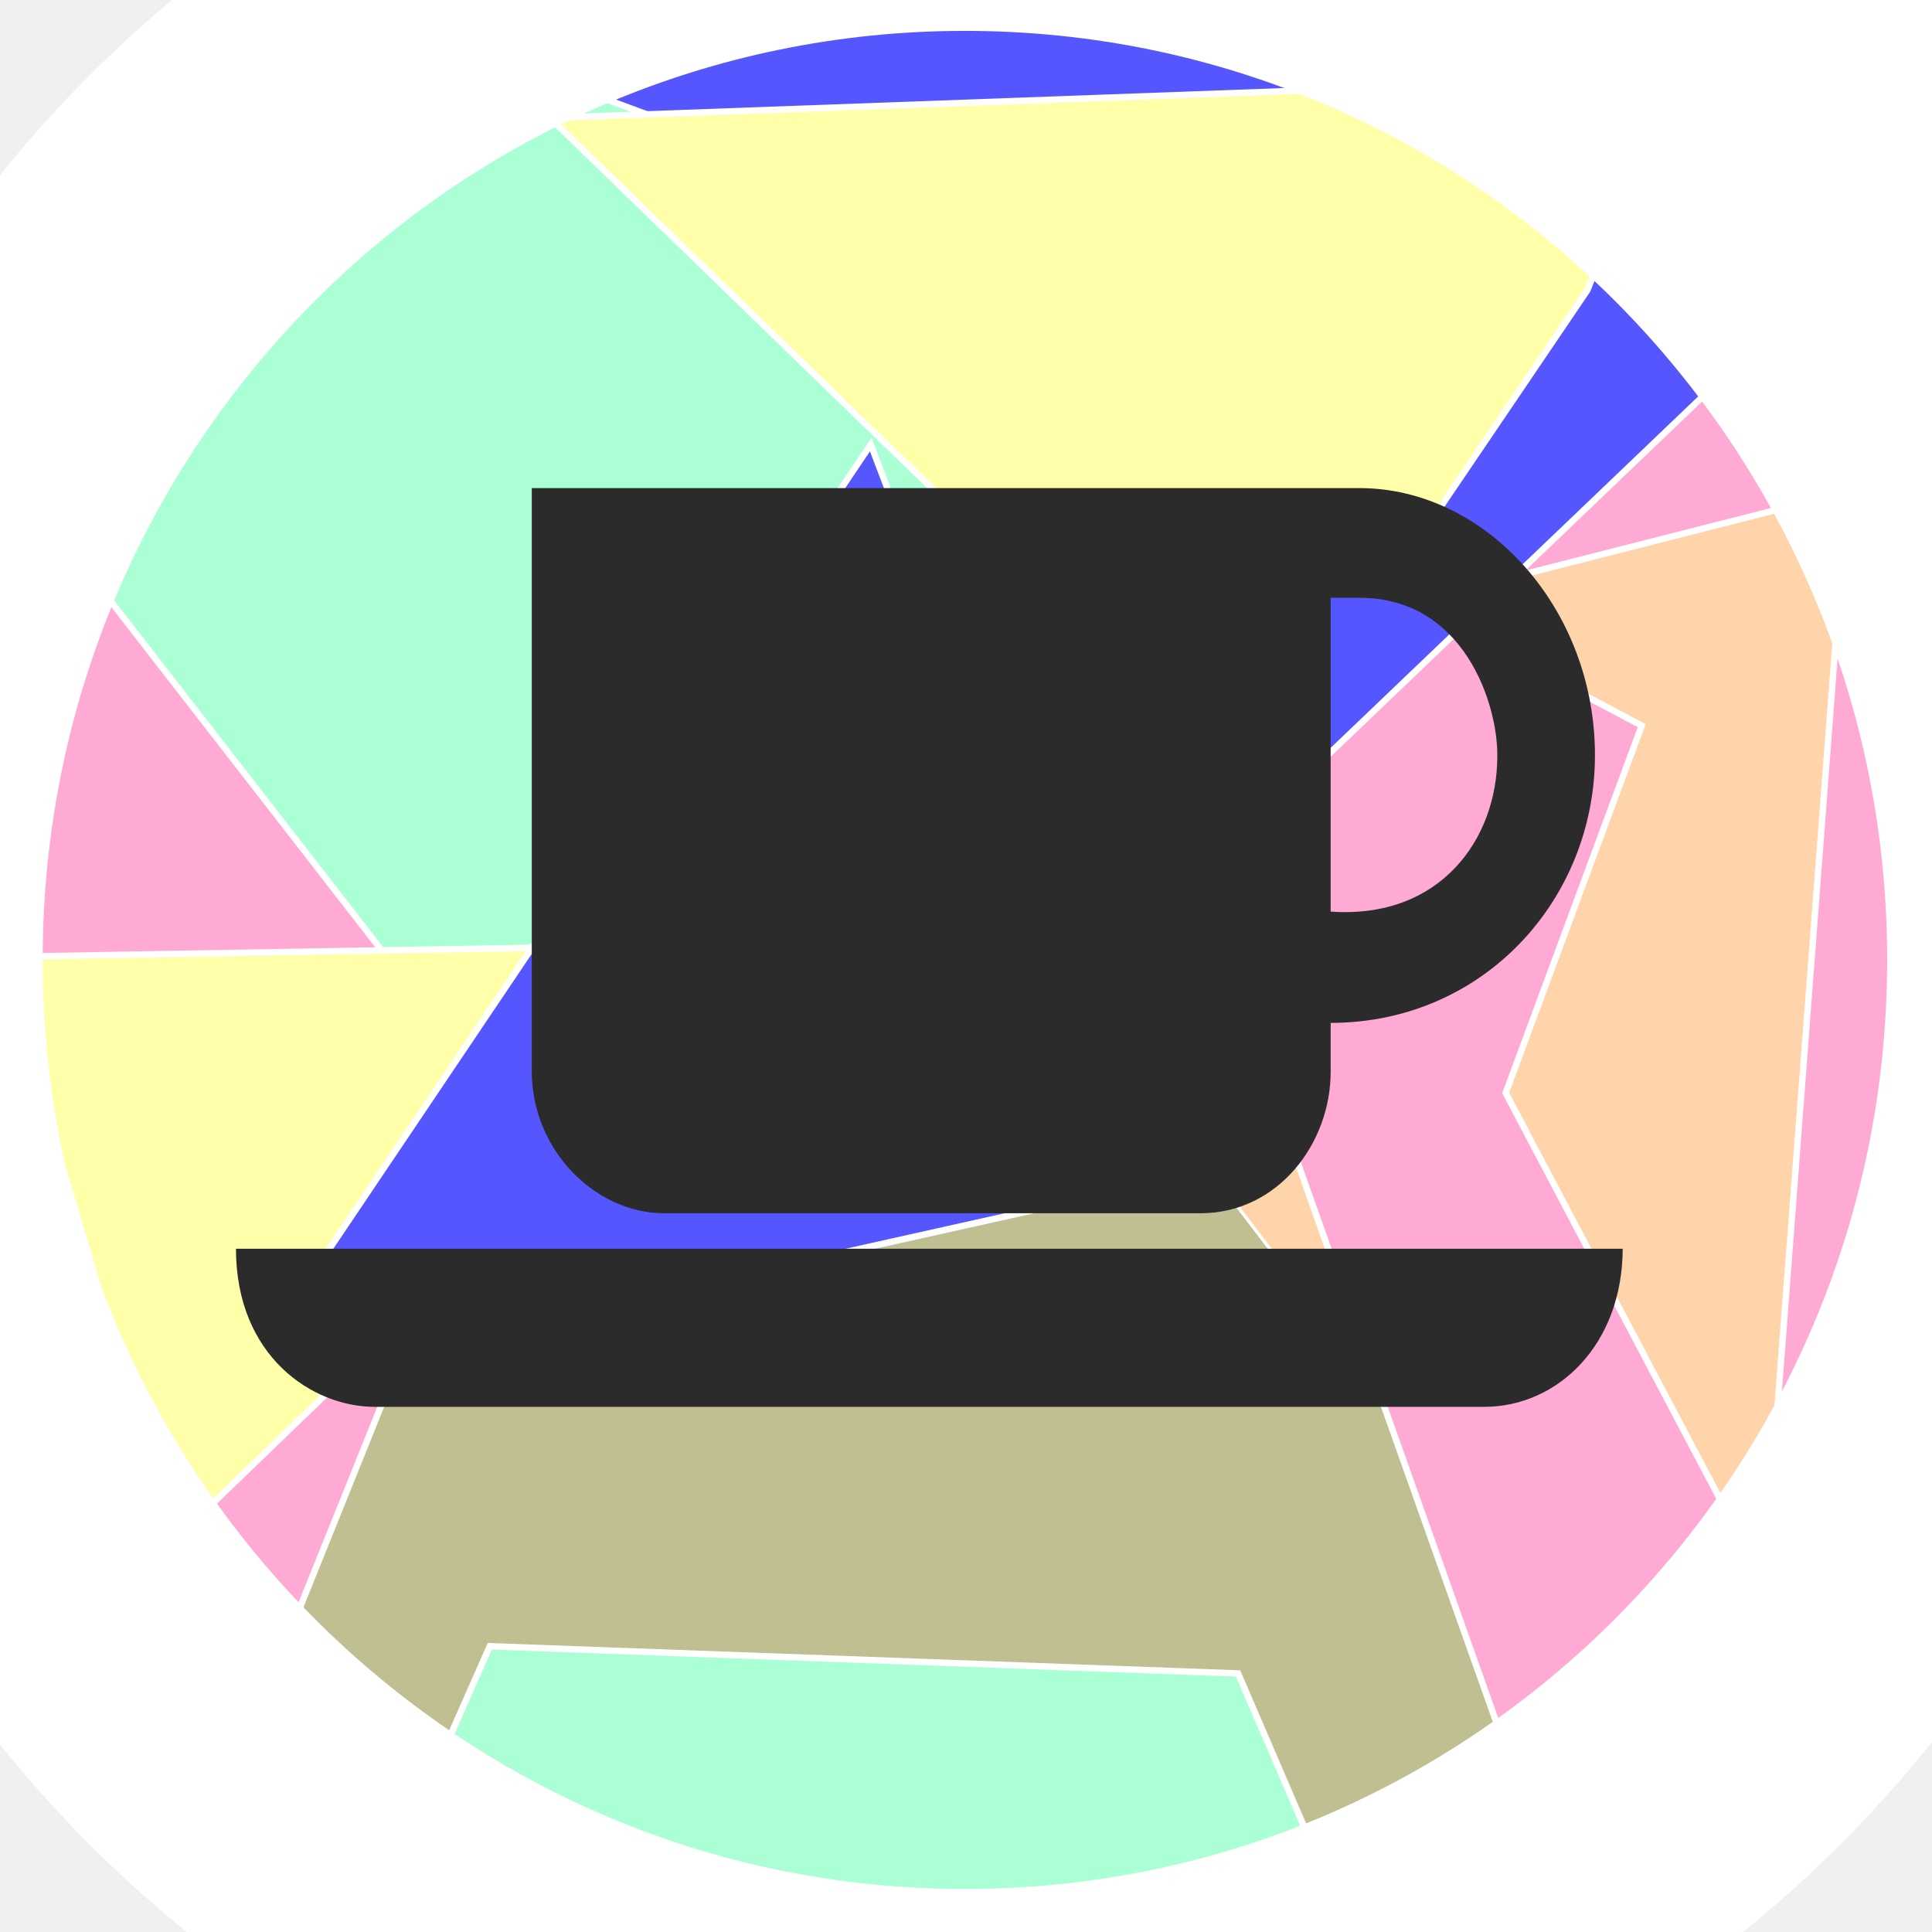
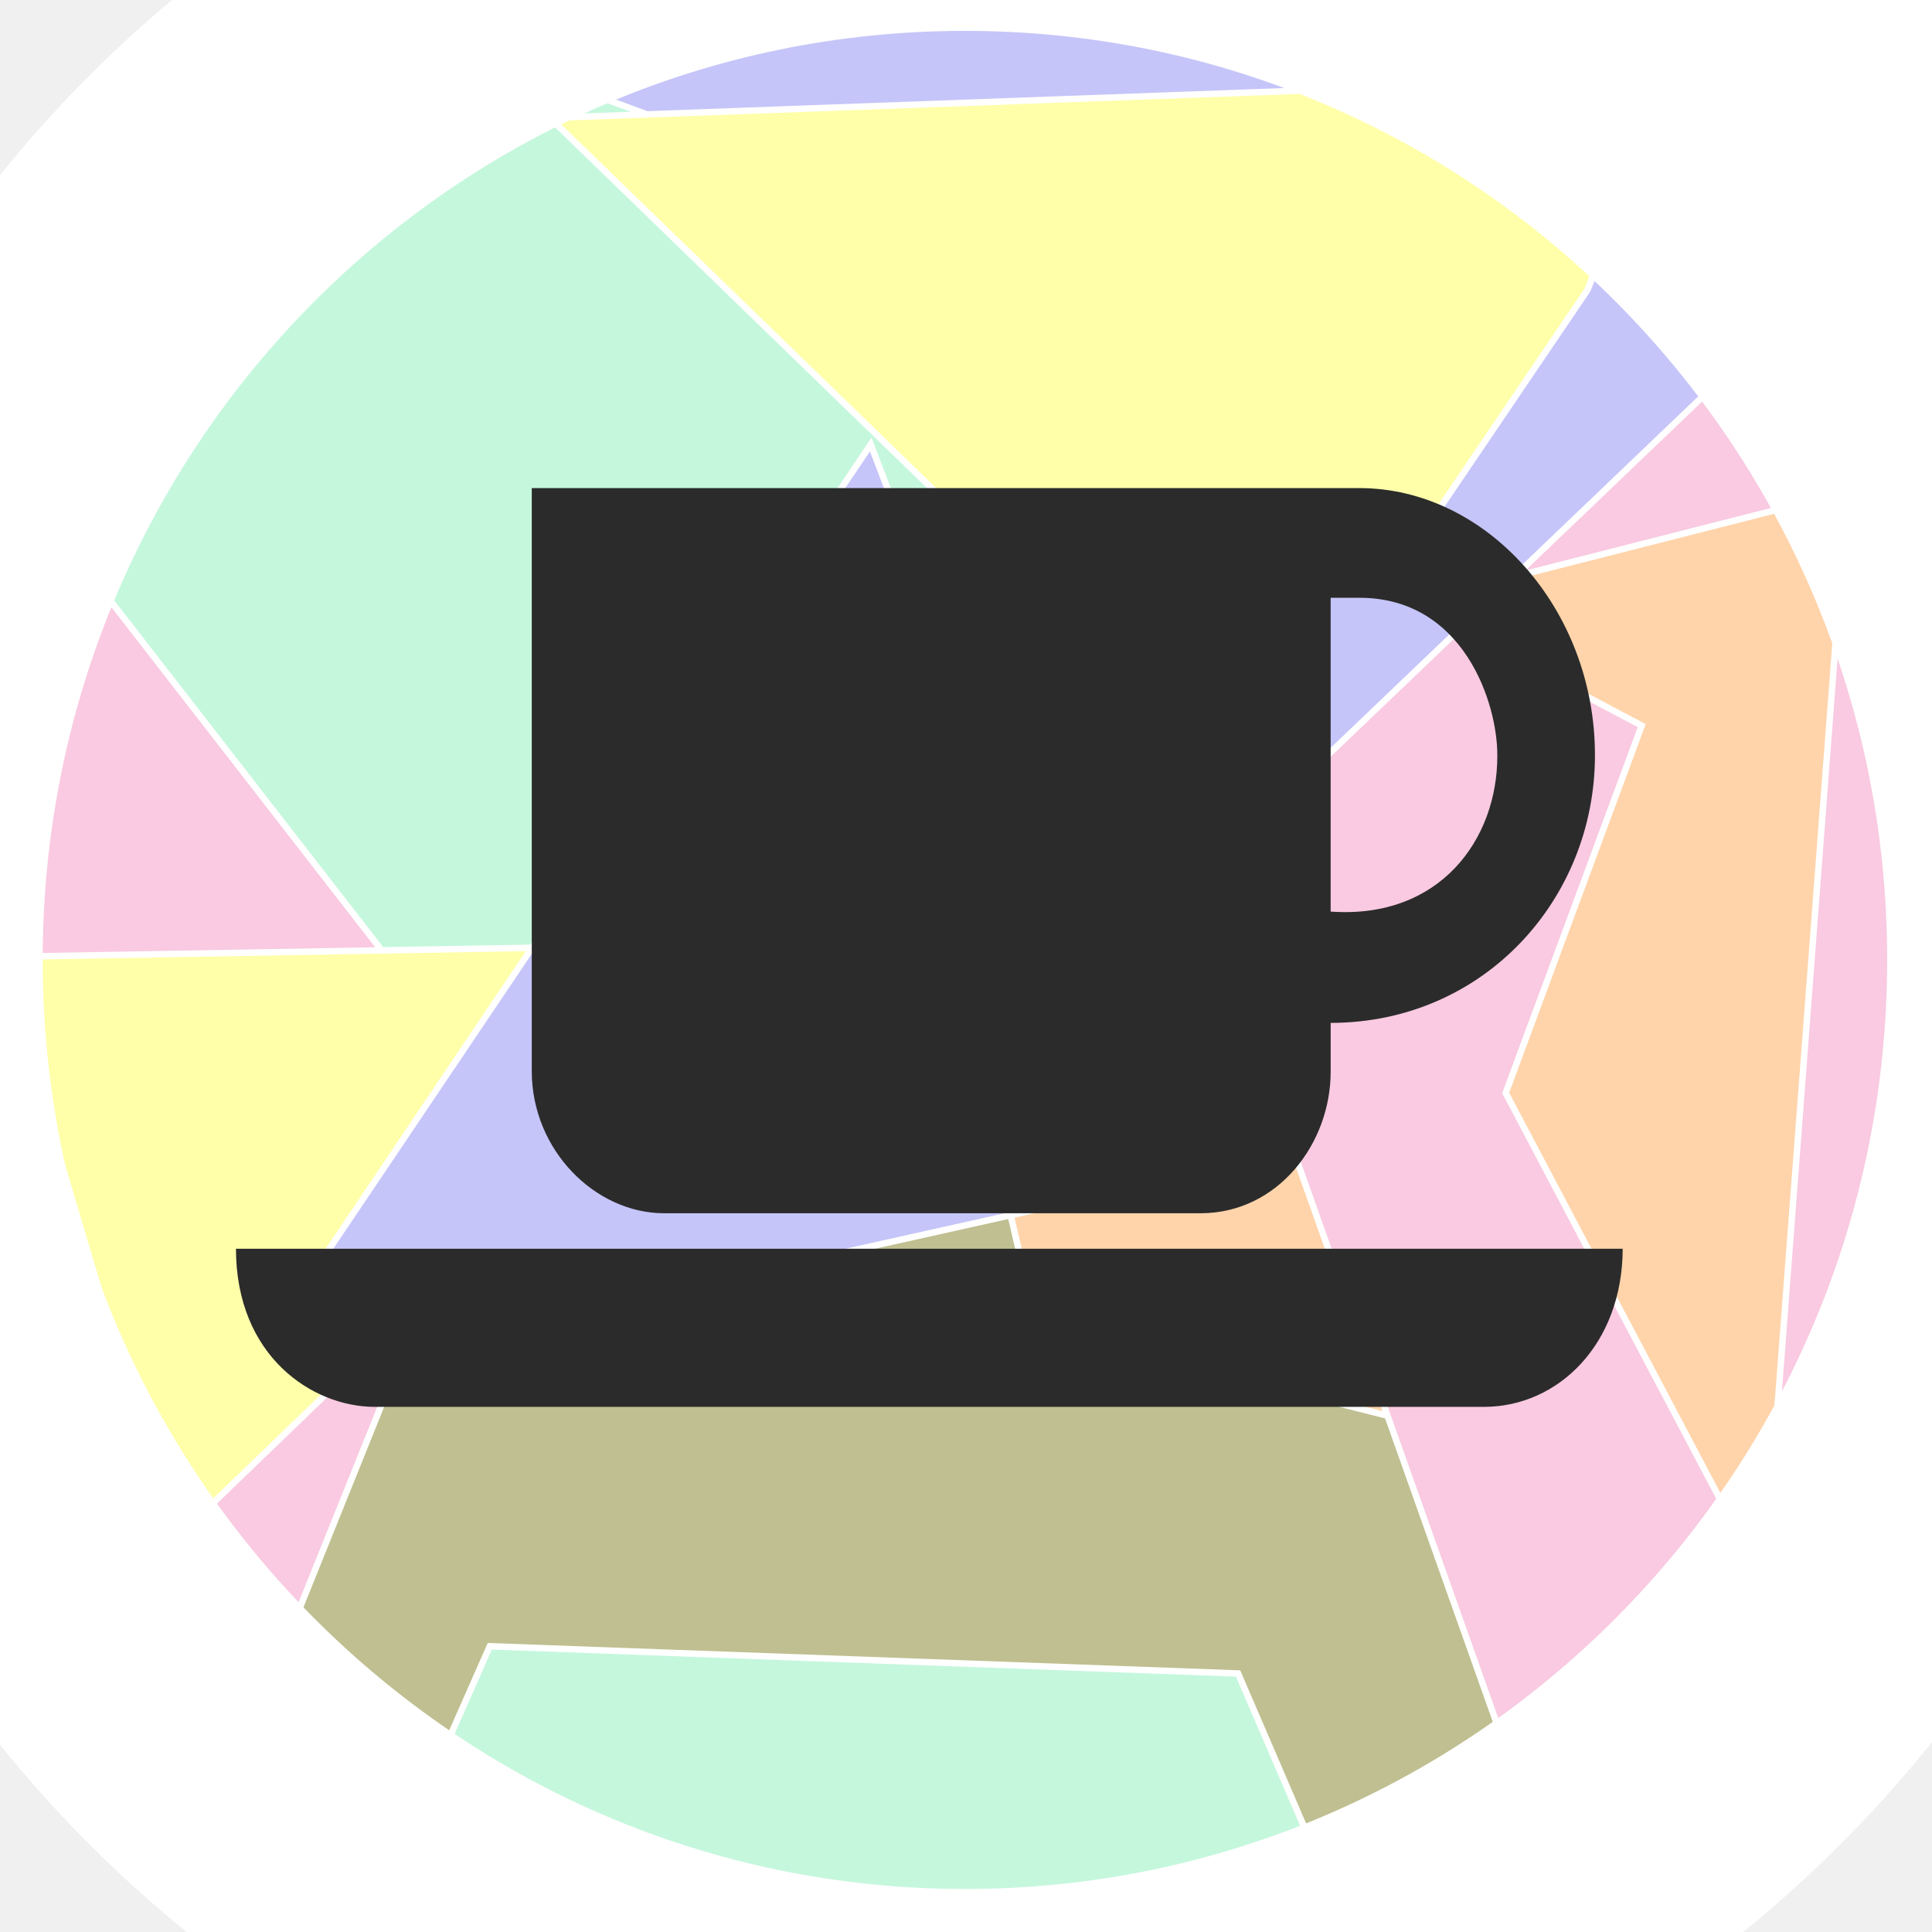
<svg xmlns="http://www.w3.org/2000/svg" width="600" height="600">
  <g>
-     <ellipse stroke="#000" ry="299.5" rx="299.333" id="svg_1" cy="299.5" cx="300" fill="#fff" />
-     <path transform="rotate(-40 353.915 360.512)" stroke="#ffffff" id="svg_49" d="m456.256,173.717l-204.682,38.109l108.439,41.935l-63.788,125.805l121.197,167.741l38.833,-373.59z" opacity="NaN" stroke-width="2" fill="#ffd4aa" />
-     <path transform="rotate(50 395.618 37.29)" stroke="#ffffff" stroke-width="2" id="svg_48" d="m134.775,233.502l351.215,-392.844l170.471,337.379l-332.693,55.885l-188.993,-0.42z" opacity="NaN" fill="#5656ff" />
-     <path stroke="#ffffff" id="svg_47" d="m66.568,446.048c0,0 230.983,-182.803 232.02,-184.08c0.371,1.277 232.762,305.307 232.391,304.03c0.371,1.277 -292.582,28.216 -292.954,26.939c0.371,1.277 -147.514,-48.753 -147.885,-50.03c0.371,1.277 -23.572,-96.859 -23.572,-96.859z" opacity="NaN" fill="#bfbf91" />
-     <path id="svg_46" d="m480.646,579.8l-108.82,-306.564l192.955,-184.504l35.211,173.237l-4.225,195.772l-115.12,122.06z" opacity="NaN" stroke-width="2" stroke="#ffffff" fill="#ffaad4" />
-     <path id="svg_45" d="m69.384,106.567l84.135,242.724l-84.506,209.856l-66.196,-139.435l-1.408,-250.701l67.976,-62.445z" opacity="NaN" stroke-width="2" stroke="#ffffff" fill="#ffaad4" />
-     <path id="svg_30" d="m280.088,643.923l0.569,0l0.176,-0.541l0.176,0.541l0.569,0l-0.46,0.334l0.176,0.541l-0.46,-0.334l-0.46,0.334l0.176,-0.541l-0.46,-0.334z" stroke-width="5" stroke="#000" fill="none" />
-     <path fill="#fff" stroke="#000" d="m-97.573,98.167c-0.084,-0.015 -0.113,-0.121 -0.063,-0.185c0.067,-0.098 0.209,-0.165 0.32,-0.103c0.002,-0.347 0.001,-0.693 0.001,-1.04c0.278,-0.056 0.557,-0.109 0.835,-0.165c-0.001,0.389 -0.001,0.777 -0.002,1.166c-0.044,0.118 -0.184,0.199 -0.307,0.163c-0.073,-0.022 -0.09,-0.116 -0.05,-0.174c0.056,-0.086 0.159,-0.145 0.263,-0.129c0.03,-0.003 0.073,0.045 0.061,-0.009c0,-0.234 0,-0.467 0,-0.701c-0.255,0.051 -0.511,0.1 -0.766,0.151c-0.001,0.282 0.003,0.564 -0.003,0.845c-0.018,0.095 -0.111,0.16 -0.2,0.179c-0.03,0.004 -0.06,0.007 -0.09,0.002l0,0zm0.666,-1.176c0.131,-0.026 0.262,-0.051 0.393,-0.077c0.017,-0.066 -0.058,-0.023 -0.095,-0.022c-0.224,0.044 -0.448,0.088 -0.672,0.132c-0.017,0.066 0.058,0.023 0.095,0.022c0.093,-0.018 0.186,-0.037 0.278,-0.055l0,0zm0,-0.116c0.131,-0.026 0.262,-0.051 0.393,-0.077c0.017,-0.066 -0.058,-0.023 -0.095,-0.022c-0.224,0.044 -0.448,0.088 -0.672,0.132c-0.017,0.066 0.058,0.023 0.095,0.022c0.093,-0.018 0.186,-0.037 0.278,-0.055l0,0z" id="svg_6" />
-     <path id="svg_2" opacity="NaN" stroke="null" fill="#000000" />
-     <path stroke="#ffffff" id="svg_39" d="m-43.29,86.567l193.992,250.048l254.926,-225.349l-243.659,-90.14" opacity="NaN" stroke-width="2" fill="#aaffd4" />
-     <path id="svg_40" d="m53.892,478.58l192.584,-185.627l-246.475,4.225l53.892,181.402z" opacity="NaN" stroke-width="2" stroke="#ffffff" fill="#ffffaa" />
-     <path id="svg_41" d="m573.603,152.763l-135.581,34.558l71.83,38.028l-42.253,114.083l80.281,152.111l25.723,-338.779z" opacity="NaN" stroke-width="2" stroke="#ffffff" fill="#ffd4aa" />
-     <path id="svg_42" d="m79.243,676.324l72.867,-165.064l232.391,8.451l47.887,111.266l-66.196,142.251l-286.949,-96.904z" opacity="NaN" stroke-width="2" stroke="#ffffff" fill="#aaffd4" />
-     <path id="svg_44" d="m170.791,36.615l127.796,123.946l135.209,16.901l59.154,-87.323l26.76,-66.196l-348.92,12.672z" opacity="NaN" stroke-width="2" stroke="#ffffff" fill="#ffffaa" />
-     <path stroke-width="2" stroke="#ffffff" id="svg_37" d="m90.511,405.342l179.908,-267.316l87.323,229.574l-170.42,38.028l-96.81,-0.286z" opacity="NaN" fill="#5656ff" />
-     <ellipse ry="34.507" rx="55.633" id="svg_52" cy="10.935" cx="591.208" stroke-width="99" stroke="#ffffff" fill="none" />
-     <ellipse stroke="#ffffff" stroke-width="99" ry="338.023" rx="335.911" id="svg_51" cy="298.114" cx="299.663" fill="none" />
+     <path fill="#bfbf91" opacity="NaN" d="m66.568,446.048c0,0 230.983,-182.803 232.02,-184.08c0.371,1.277 232.762,305.307 232.391,304.03c0.371,1.277 -292.582,28.216 -292.954,26.939c0.371,1.277 -147.514,-48.753 -147.885,-50.03c0.371,1.277 -23.572,-96.859 -23.572,-96.859l0,0z" id="svg_47" stroke="#ffffff" />
+     <path fill="#ffd4aa" stroke-width="2" opacity="NaN" d="m456.256,173.717l-204.682,38.109l108.439,41.935l-63.788,125.805l121.197,167.741l38.833,-373.59z" id="svg_49" stroke="#ffffff" transform="rotate(-40 353.915 360.512)" />
+     <path transform="rotate(50 395.618 37.29)" fill="#c5c5f9" opacity="NaN" d="m134.775,233.502l351.215,-392.844l170.471,337.379l-332.693,55.885l-188.993,-0.42z" id="svg_48" stroke-width="2" stroke="#ffffff" />
+     <path fill="#f9cae1" stroke="#ffffff" stroke-width="2" opacity="NaN" d="m480.646,579.8l-108.82,-306.564l192.955,-184.504l35.211,173.237l-4.225,195.772l-115.12,122.06l-0,-0z" id="svg_46" />
+     <path fill="#f9cae1" stroke="#ffffff" stroke-width="2" opacity="NaN" d="m69.384,106.567l84.135,242.724l-84.506,209.856l-66.196,-139.435l-1.408,-250.701l67.976,-62.445z" id="svg_45" />
+     <path fill="none" stroke="#000" stroke-width="5" d="m280.088,643.923l0.569,0l0.176,-0.541l0.176,0.541l0.569,0l-0.46,0.334l0.176,0.541l-0.46,-0.334l-0.46,0.334l0.176,-0.541l-0.46,-0.334z" id="svg_30" />
+     <path id="svg_6" d="m-97.573,98.167c-0.084,-0.015 -0.113,-0.121 -0.063,-0.185c0.067,-0.098 0.209,-0.165 0.32,-0.103c0.002,-0.347 0.001,-0.693 0.001,-1.04c0.278,-0.056 0.557,-0.109 0.835,-0.165c-0.001,0.389 -0.001,0.777 -0.002,1.166c-0.044,0.118 -0.184,0.199 -0.307,0.163c-0.073,-0.022 -0.09,-0.116 -0.05,-0.174c0.056,-0.086 0.159,-0.145 0.263,-0.129c0.03,-0.003 0.073,0.045 0.061,-0.009c0,-0.234 0,-0.467 0,-0.701c-0.255,0.051 -0.511,0.1 -0.766,0.151c-0.001,0.282 0.003,0.564 -0.003,0.845c-0.018,0.095 -0.111,0.16 -0.2,0.179c-0.03,0.004 -0.06,0.007 -0.09,0.002l0,0zm0.666,-1.176c0.131,-0.026 0.262,-0.051 0.393,-0.077c0.017,-0.066 -0.058,-0.023 -0.095,-0.022c-0.224,0.044 -0.448,0.088 -0.672,0.132c-0.017,0.066 0.058,0.023 0.095,0.022c0.093,-0.018 0.186,-0.037 0.278,-0.055l0,0zm0,-0.116c0.131,-0.026 0.262,-0.051 0.393,-0.077c0.017,-0.066 -0.058,-0.023 -0.095,-0.022c-0.224,0.044 -0.448,0.088 -0.672,0.132c-0.017,0.066 0.058,0.023 0.095,0.022c0.093,-0.018 0.186,-0.037 0.278,-0.055l0,0z" stroke="#000" fill="#fff" />
+     <path fill="#000000" stroke="null" opacity="NaN" id="svg_2" />
+     <path fill="#c5f7dd" stroke-width="2" opacity="NaN" d="m-43.29,86.567l193.992,250.048l254.926,-225.349l-243.659,-90.14" id="svg_39" stroke="#ffffff" />
+     <path fill="#ffffaa" stroke="#ffffff" stroke-width="2" opacity="NaN" d="m53.892,478.58l192.584,-185.627l-246.475,4.225l53.892,181.402z" id="svg_40" />
+     <path fill="#ffd4aa" stroke="#ffffff" stroke-width="2" opacity="NaN" d="m573.603,152.763l-135.581,34.558l71.83,38.028l-42.253,114.083l80.281,152.111l25.723,-338.779l0,-0z" id="svg_41" />
+     <path fill="#c5f7dd" stroke="#ffffff" stroke-width="2" opacity="NaN" d="m79.243,676.324l72.867,-165.064l232.391,8.451l47.887,111.266l-66.196,142.251l-286.949,-96.904l0,0z" id="svg_42" />
+     <path fill="#ffffaa" stroke="#ffffff" stroke-width="2" opacity="NaN" d="m170.791,36.615l127.796,123.946l135.209,16.901l59.154,-87.323l26.76,-66.196l-348.92,12.672z" id="svg_44" />
+     <path fill="#c5c5f9" opacity="NaN" d="m90.511,405.342l179.908,-267.316l87.323,229.574l-170.42,38.028l-96.81,-0.286z" id="svg_37" stroke="#ffffff" stroke-width="2" />
+     <ellipse fill="none" stroke="#ffffff" stroke-width="99" cx="591.208" cy="10.935" id="svg_52" rx="55.633" ry="34.507" />
+     <ellipse fill="none" cx="299.663" cy="298.114" id="svg_51" rx="335.911" ry="338.023" stroke-width="99" stroke="#ffffff" />
  </g>
  <g>
    <path fill="none" stroke="#000" stroke-width="5" d="m280.088,643.923l0.569,0l0.176,-0.541l0.176,0.541l0.569,0l-0.46,0.334l0.176,0.541l-0.46,-0.334l-0.46,0.334l0.176,-0.541l-0.46,-0.334z" id="svg_30" />
    <path id="svg_2" d="m206.19,376.788l166.714,0c24.031,-0.048 40.425,-21.761 40.345,-44.099l0,-15.02c47.578,-0.04 82.096,-38.414 82.078,-83.161c0.018,-45.543 -33.823,-82.96 -73.212,-82.928l-256.969,0l0,181.113c0.037,24.594 19.755,44.051 41.045,44.095zm207.053,-191.14l0,0l8.866,0c32.596,-0.055 43.051,33.063 42.895,49.109c0.032,25.909 -17.829,50.758 -51.761,48.346l0,-97.455zm-339.963,202.168c0.03,33.477 23.785,49.002 42.906,49.097l344.863,0c22.807,-0.096 42.797,-19.361 42.898,-49.097l-430.667,0z" fill="#2b2b2b" />
  </g>
</svg>
